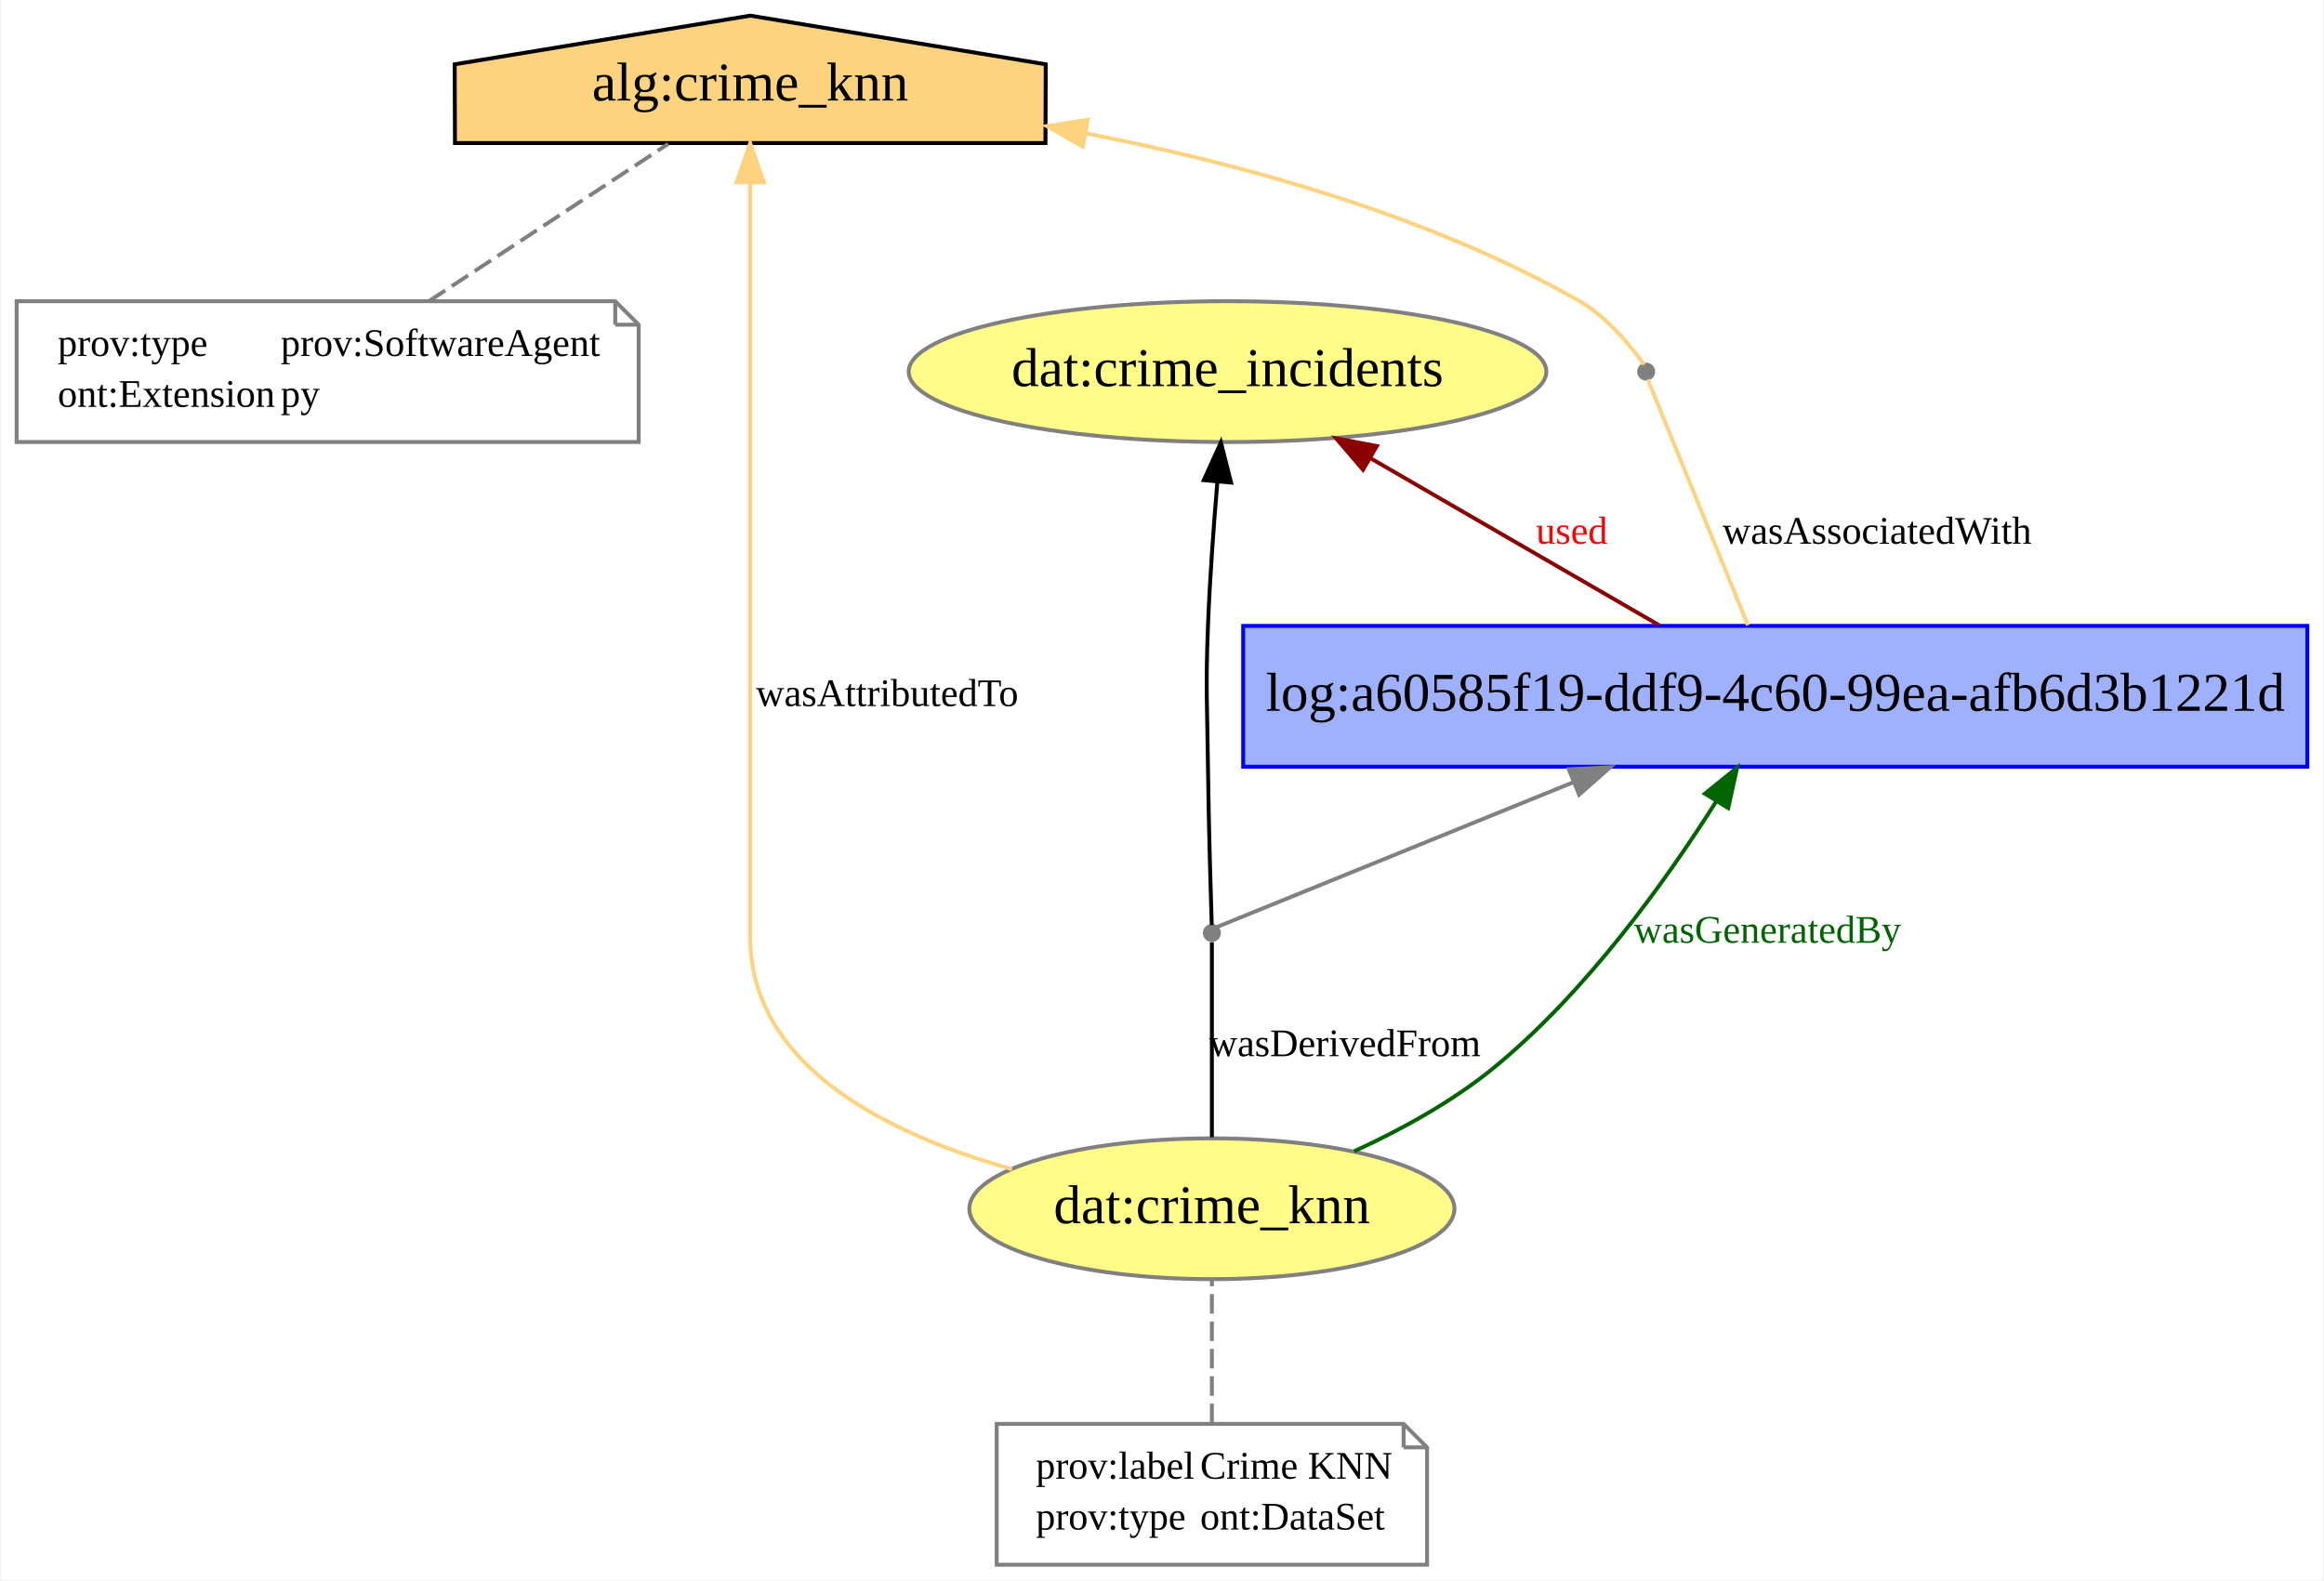
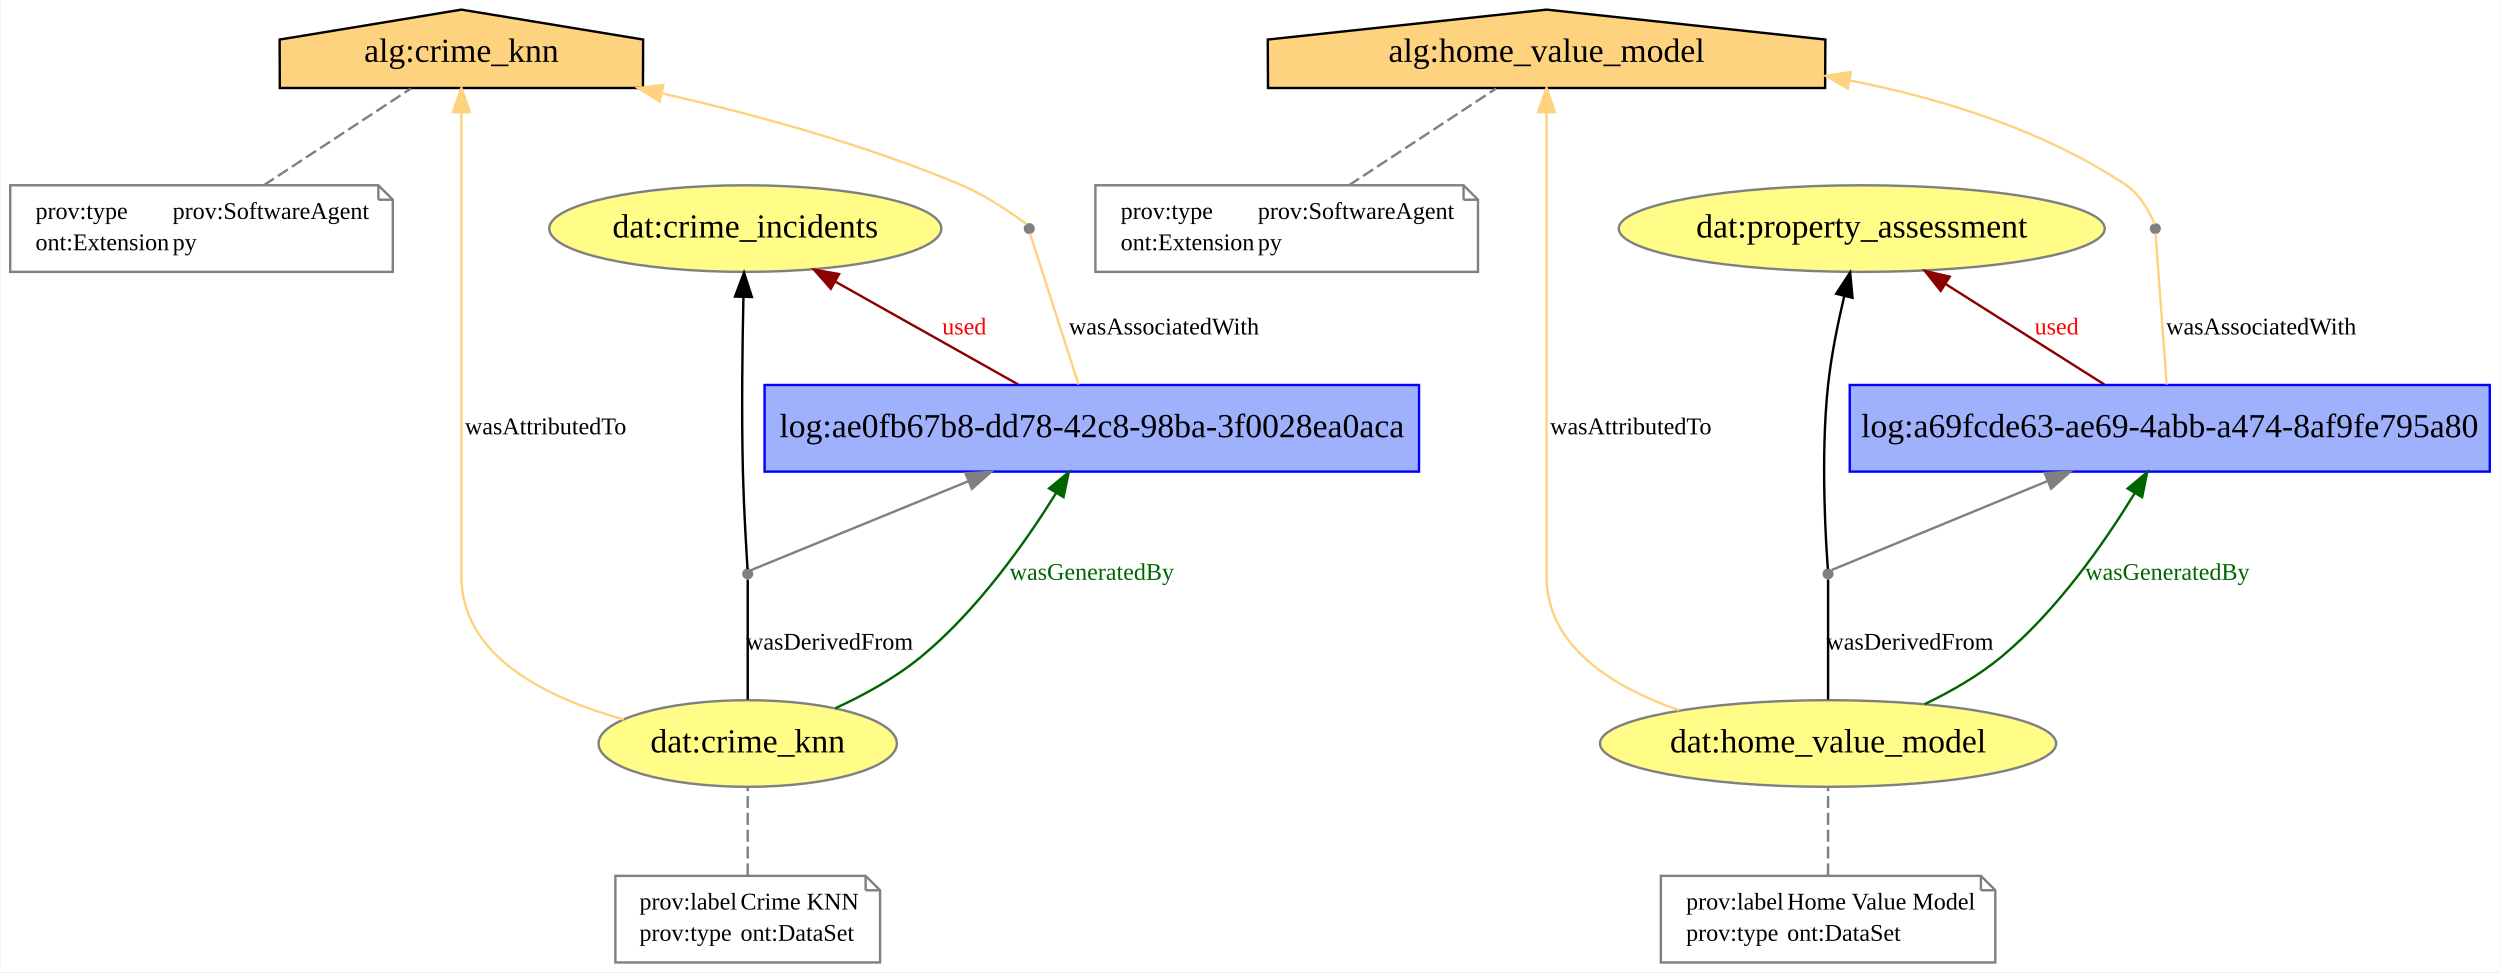
- <svg xmlns="http://www.w3.org/2000/svg" xmlns:xlink="http://www.w3.org/1999/xlink" width="594pt" height="404pt" viewBox="0.00 0.00 593.50 404.00">
+ <svg xmlns="http://www.w3.org/2000/svg" xmlns:xlink="http://www.w3.org/1999/xlink" width="1039pt" height="404pt" viewBox="0.00 0.00 1038.50 404.00">
  <g id="graph0" class="graph" transform="scale(1 1) rotate(0) translate(4 400)">
-     <polygon fill="white" stroke="none" points="-4,4 -4,-400 589.5,-400 589.5,4 -4,4" />
+     <polygon fill="white" stroke="none" points="-4,4 -4,-400 1034.5,-400 1034.5,4 -4,4" />
    <g id="node1" class="node">
      <g id="a_node1">
+         <a xlink:href="http://datamechanics.io/data/mjclawar_rarshad/crime_knn" xlink:title="dat:crime_knn">
+           <ellipse fill="#fffc87" stroke="#808080" cx="306.5" cy="-91" rx="61.99" ry="18" />
+           <text text-anchor="middle" x="306.5" y="-87.3" font-family="Times New Roman,serif" font-size="14.00">dat:crime_knn</text>
+         </a>
+       </g>
+     </g>
+     <g id="node7" class="node">
+       <g id="a_node7">
        <a xlink:href="http://datamechanics.io/algorithm/mjclawar_rarshad/crime_knn" xlink:title="alg:crime_knn">
          <polygon fill="#fed37f" stroke="black" points="263.034,-383.562 187.5,-396 111.966,-383.562 112.036,-363.438 262.964,-363.438 263.034,-383.562" />
          <text text-anchor="middle" x="187.5" y="-374.3" font-family="Times New Roman,serif" font-size="14.00">alg:crime_knn</text>
        </a>
      </g>
    </g>
+     <g id="edge12" class="edge">
+       <path fill="none" stroke="#fed37f" d="M254.997,-100.986C222.836,-109.893 187.5,-127.246 187.5,-160.5 187.5,-160.5 187.5,-160.5 187.5,-306 187.5,-321.757 187.5,-339.48 187.5,-353.278" />
+       <polygon fill="#fed37f" stroke="#fed37f" points="184,-353.389 187.5,-363.389 191,-353.389 184,-353.389" />
+       <text text-anchor="middle" x="222.5" y="-219.5" font-family="Times New Roman,serif" font-size="10.00">wasAttributedTo</text>
+     </g>
+     <g id="node12" class="node">
+       <g id="a_node12">
+         <a xlink:href="http://datamechanics.io/log#ae0fb67b8-dd78-42c8-98ba-3f0028ea0aca" xlink:title="log:ae0fb67b8-dd78-42c8-98ba-3f0028ea0aca">
+           <polygon fill="#9fb1fc" stroke="#0000ff" points="585.5,-240 313.5,-240 313.5,-204 585.5,-204 585.5,-240" />
+           <text text-anchor="middle" x="449.5" y="-218.3" font-family="Times New Roman,serif" font-size="14.00">log:ae0fb67b8-dd78-42c8-98ba-3f0028ea0aca</text>
+         </a>
+       </g>
+     </g>
+     <g id="edge9" class="edge">
+       <path fill="none" stroke="darkgreen" d="M342.902,-105.654C354.962,-111.192 367.979,-118.349 378.5,-127 401.788,-146.149 421.799,-174.416 434.585,-194.949" />
+       <polygon fill="darkgreen" stroke="darkgreen" points="431.761,-197.041 439.937,-203.779 437.747,-193.413 431.761,-197.041" />
+       <text text-anchor="middle" x="449.5" y="-159" font-family="Times New Roman,serif" font-size="10.00" fill="darkgreen">wasGeneratedBy</text>
+     </g>
+     <g id="node16" class="node">
+       <ellipse fill="gray" stroke="gray" cx="306.5" cy="-161.5" rx="1.8" ry="1.8" />
+     </g>
+     <g id="edge16" class="edge">
+       <path fill="none" stroke="black" d="M306.5,-109.285C306.5,-127.041 306.5,-152.936 306.5,-159.132" />
+       <text text-anchor="middle" x="340.5" y="-130" font-family="Times New Roman,serif" font-size="10.00">wasDerivedFrom</text>
+     </g>
    <g id="node2" class="node">
+       <polygon fill="none" stroke="gray" points="355.5,-36 251.5,-36 251.5,-0 361.5,-0 361.5,-30 355.5,-36" />
+       <polyline fill="none" stroke="gray" points="355.5,-36 355.5,-30 " />
+       <polyline fill="none" stroke="gray" points="361.5,-30 355.5,-30 " />
+       <g id="a_node2_0">
+         <a xlink:href="http://www.w3.org/ns/prov#label" xlink:title="&lt;TABLE&gt;">
+           <text text-anchor="start" x="261.5" y="-22" font-family="Times New Roman,serif" font-size="10.00">prov:label</text>
+         </a>
+       </g>
+       <text text-anchor="start" x="303.5" y="-22" font-family="Times New Roman,serif" font-size="10.00">Crime KNN</text>
+       <g id="a_node2_1">
+         <a xlink:href="http://www.w3.org/ns/prov#type" xlink:title="&lt;TABLE&gt;">
+           <text text-anchor="start" x="261.5" y="-9" font-family="Times New Roman,serif" font-size="10.00">prov:type</text>
+         </a>
+       </g>
+       <text text-anchor="start" x="303.5" y="-9" font-family="Times New Roman,serif" font-size="10.00">ont:DataSet</text>
+     </g>
+     <g id="edge1" class="edge">
+       <path fill="none" stroke="gray" stroke-dasharray="5,2" d="M306.5,-36.187C306.5,-47.35 306.5,-61.84 306.5,-72.971" />
+     </g>
+     <g id="node3" class="node">
+       <g id="a_node3">
+         <a xlink:href="http://datamechanics.io/data/mjclawar_rarshad/home_value_model" xlink:title="dat:home_value_model">
+           <ellipse fill="#fffc87" stroke="#808080" cx="755.5" cy="-91" rx="94.783" ry="18" />
+           <text text-anchor="middle" x="755.5" y="-87.3" font-family="Times New Roman,serif" font-size="14.00">dat:home_value_model</text>
+         </a>
+       </g>
+     </g>
+     <g id="node9" class="node">
+       <g id="a_node9">
+         <a xlink:href="http://datamechanics.io/algorithm/mjclawar_rarshad/home_value_model" xlink:title="alg:home_value_model">
+           <polygon fill="#fed37f" stroke="black" points="754.372,-383.562 638.5,-396 522.628,-383.562 522.736,-363.438 754.264,-363.438 754.372,-383.562" />
+           <text text-anchor="middle" x="638.5" y="-374.3" font-family="Times New Roman,serif" font-size="14.00">alg:home_value_model</text>
+         </a>
+       </g>
+     </g>
+     <g id="edge11" class="edge">
+       <path fill="none" stroke="#fed37f" d="M693.574,-104.813C665.509,-114.604 638.5,-131.549 638.5,-160.5 638.5,-160.5 638.5,-160.5 638.5,-306 638.5,-321.757 638.5,-339.48 638.5,-353.278" />
+       <polygon fill="#fed37f" stroke="#fed37f" points="635,-353.389 638.5,-363.389 642,-353.389 635,-353.389" />
+       <text text-anchor="middle" x="673.5" y="-219.5" font-family="Times New Roman,serif" font-size="10.00">wasAttributedTo</text>
+     </g>
+     <g id="node11" class="node">
+       <g id="a_node11">
+         <a xlink:href="http://datamechanics.io/log#a69fcde63-ae69-4abb-a474-8af9fe795a80" xlink:title="log:a69fcde63-ae69-4abb-a474-8af9fe795a80">
+           <polygon fill="#9fb1fc" stroke="#0000ff" points="1030.5,-240 764.5,-240 764.5,-204 1030.5,-204 1030.5,-240" />
+           <text text-anchor="middle" x="897.5" y="-218.3" font-family="Times New Roman,serif" font-size="14.00">log:a69fcde63-ae69-4abb-a474-8af9fe795a80</text>
+         </a>
+       </g>
+     </g>
+     <g id="edge10" class="edge">
+       <path fill="none" stroke="darkgreen" d="M795.654,-107.358C806.628,-112.626 818.079,-119.2 827.5,-127 850.604,-146.131 870.312,-174.4 882.873,-194.939" />
+       <polygon fill="darkgreen" stroke="darkgreen" points="880.007,-196.967 888.129,-203.771 886.023,-193.388 880.007,-196.967" />
+       <text text-anchor="middle" x="896.5" y="-159" font-family="Times New Roman,serif" font-size="10.00" fill="darkgreen">wasGeneratedBy</text>
+     </g>
+     <g id="node15" class="node">
+       <ellipse fill="gray" stroke="gray" cx="755.5" cy="-161.5" rx="1.8" ry="1.8" />
+     </g>
+     <g id="edge13" class="edge">
+       <path fill="none" stroke="black" d="M755.5,-109.285C755.5,-127.041 755.5,-152.936 755.5,-159.132" />
+       <text text-anchor="middle" x="789.5" y="-130" font-family="Times New Roman,serif" font-size="10.00">wasDerivedFrom</text>
+     </g>
+     <g id="node4" class="node">
+       <polygon fill="none" stroke="gray" points="819,-36 686,-36 686,-0 825,-0 825,-30 819,-36" />
+       <polyline fill="none" stroke="gray" points="819,-36 819,-30 " />
+       <polyline fill="none" stroke="gray" points="825,-30 819,-30 " />
+       <g id="a_node4_2">
+         <a xlink:href="http://www.w3.org/ns/prov#label" xlink:title="&lt;TABLE&gt;">
+           <text text-anchor="start" x="696.5" y="-22" font-family="Times New Roman,serif" font-size="10.00">prov:label</text>
+         </a>
+       </g>
+       <text text-anchor="start" x="738.5" y="-22" font-family="Times New Roman,serif" font-size="10.00">Home Value Model</text>
+       <g id="a_node4_3">
+         <a xlink:href="http://www.w3.org/ns/prov#type" xlink:title="&lt;TABLE&gt;">
+           <text text-anchor="start" x="696.5" y="-9" font-family="Times New Roman,serif" font-size="10.00">prov:type</text>
+         </a>
+       </g>
+       <text text-anchor="start" x="738.5" y="-9" font-family="Times New Roman,serif" font-size="10.00">ont:DataSet</text>
+     </g>
+     <g id="edge2" class="edge">
+       <path fill="none" stroke="gray" stroke-dasharray="5,2" d="M755.5,-36.187C755.5,-47.35 755.5,-61.84 755.5,-72.971" />
+     </g>
+     <g id="node5" class="node">
+       <g id="a_node5">
+         <a xlink:href="http://datamechanics.io/data/mjclawar_rarshad/property_assessment" xlink:title="dat:property_assessment">
+           <ellipse fill="#fffc87" stroke="#808080" cx="769.5" cy="-305" rx="100.983" ry="18" />
+           <text text-anchor="middle" x="769.5" y="-301.3" font-family="Times New Roman,serif" font-size="14.00">dat:property_assessment</text>
+         </a>
+       </g>
+     </g>
+     <g id="node6" class="node">
+       <g id="a_node6">
+         <a xlink:href="http://datamechanics.io/data/mjclawar_rarshad/crime_incidents" xlink:title="dat:crime_incidents">
+           <ellipse fill="#fffc87" stroke="#808080" cx="305.5" cy="-305" rx="81.486" ry="18" />
+           <text text-anchor="middle" x="305.5" y="-301.3" font-family="Times New Roman,serif" font-size="14.00">dat:crime_incidents</text>
+         </a>
+       </g>
+     </g>
+     <g id="node8" class="node">
      <polygon fill="none" stroke="gray" points="153,-323 0,-323 0,-287 159,-287 159,-317 153,-323" />
      <polyline fill="none" stroke="gray" points="153,-323 153,-317 " />
      <polyline fill="none" stroke="gray" points="159,-317 153,-317 " />
-       <g id="a_node2_0">
+       <g id="a_node8_4">
        <a xlink:href="http://www.w3.org/ns/prov#type" xlink:title="&lt;TABLE&gt;">
          <text text-anchor="start" x="10.5" y="-309" font-family="Times New Roman,serif" font-size="10.00">prov:type</text>
        </a>
      </g>
-       <g id="a_node2_1">
+       <g id="a_node8_5">
        <a xlink:href="http://www.w3.org/ns/prov#SoftwareAgent" xlink:title="&lt;TABLE&gt;">
          <text text-anchor="start" x="67.5" y="-309" font-family="Times New Roman,serif" font-size="10.00">prov:SoftwareAgent</text>
        </a>
      </g>
-       <g id="a_node2_2">
+       <g id="a_node8_6">
        <a xlink:href="http://datamechanics.io/ontology#Extension" xlink:title="&lt;TABLE&gt;">
          <text text-anchor="start" x="10.5" y="-296" font-family="Times New Roman,serif" font-size="10.00">ont:Extension</text>
        </a>
      </g>
      <text text-anchor="start" x="67.5" y="-296" font-family="Times New Roman,serif" font-size="10.00">py</text>
    </g>
-     <g id="edge1" class="edge">
+     <g id="edge3" class="edge">
      <path fill="none" stroke="gray" stroke-dasharray="5,2" d="M105.369,-323.006C124.09,-335.314 149.07,-351.736 166.546,-363.225" />
    </g>
-     <g id="node3" class="node">
-       <g id="a_node3">
-         <a xlink:href="http://datamechanics.io/data/mjclawar_rarshad/crime_knn" xlink:title="dat:crime_knn">
-           <ellipse fill="#fffc87" stroke="#808080" cx="305.5" cy="-91" rx="61.99" ry="18" />
-           <text text-anchor="middle" x="305.5" y="-87.3" font-family="Times New Roman,serif" font-size="14.00">dat:crime_knn</text>
-         </a>
-       </g>
+     <g id="node10" class="node">
+       <polygon fill="none" stroke="gray" points="604,-323 451,-323 451,-287 610,-287 610,-317 604,-323" />
+       <polyline fill="none" stroke="gray" points="604,-323 604,-317 " />
+       <polyline fill="none" stroke="gray" points="610,-317 604,-317 " />
+       <g id="a_node10_7">
+         <a xlink:href="http://www.w3.org/ns/prov#type" xlink:title="&lt;TABLE&gt;">
+           <text text-anchor="start" x="461.5" y="-309" font-family="Times New Roman,serif" font-size="10.00">prov:type</text>
+         </a>
+       </g>
+       <g id="a_node10_8">
+         <a xlink:href="http://www.w3.org/ns/prov#SoftwareAgent" xlink:title="&lt;TABLE&gt;">
+           <text text-anchor="start" x="518.5" y="-309" font-family="Times New Roman,serif" font-size="10.00">prov:SoftwareAgent</text>
+         </a>
+       </g>
+       <g id="a_node10_9">
+         <a xlink:href="http://datamechanics.io/ontology#Extension" xlink:title="&lt;TABLE&gt;">
+           <text text-anchor="start" x="461.5" y="-296" font-family="Times New Roman,serif" font-size="10.00">ont:Extension</text>
+         </a>
+       </g>
+       <text text-anchor="start" x="518.5" y="-296" font-family="Times New Roman,serif" font-size="10.00">py</text>
+     </g>
+     <g id="edge4" class="edge">
+       <path fill="none" stroke="gray" stroke-dasharray="5,2" d="M556.369,-323.006C575.09,-335.314 600.07,-351.736 617.546,-363.225" />
+     </g>
+     <g id="edge20" class="edge">
+       <path fill="none" stroke="#8b0000" d="M870.354,-240.178C851.091,-252.368 825.07,-268.835 804.284,-281.988" />
+       <polygon fill="#8b0000" stroke="#8b0000" points="802.31,-279.096 795.731,-287.401 806.053,-285.011 802.31,-279.096" />
+       <text text-anchor="middle" x="850.5" y="-261" font-family="Times New Roman,serif" font-size="10.00" fill="red">used</text>
+     </g>
+     <g id="node13" class="node">
+       <ellipse fill="gray" stroke="gray" cx="891.5" cy="-305" rx="1.8" ry="1.8" />
+     </g>
+     <g id="edge5" class="edge">
+       <path fill="none" stroke="#fed37f" d="M896.228,-240.178C894.631,-261.726 892.046,-296.635 891.575,-302.991" />
+       <text text-anchor="middle" x="935.5" y="-261" font-family="Times New Roman,serif" font-size="10.00">wasAssociatedWith</text>
+     </g>
+     <g id="edge19" class="edge">
+       <path fill="none" stroke="#8b0000" d="M418.961,-240.178C396.707,-252.696 366.435,-269.724 342.757,-283.043" />
+       <polygon fill="#8b0000" stroke="#8b0000" points="341.036,-279.995 334.036,-287.949 344.468,-286.096 341.036,-279.995" />
+       <text text-anchor="middle" x="396.5" y="-261" font-family="Times New Roman,serif" font-size="10.00" fill="red">used</text>
+     </g>
+     <g id="node14" class="node">
+       <ellipse fill="gray" stroke="gray" cx="423.5" cy="-305" rx="1.8" ry="1.8" />
    </g>
    <g id="edge7" class="edge">
-       <path fill="none" stroke="#fed37f" d="M254.43,-101.117C222.539,-110.084 187.5,-127.456 187.5,-160.5 187.5,-160.5 187.5,-160.5 187.5,-306 187.5,-321.757 187.5,-339.48 187.5,-353.278" />
-       <polygon fill="#fed37f" stroke="#fed37f" points="184,-353.389 187.5,-363.389 191,-353.389 184,-353.389" />
-       <text text-anchor="middle" x="222.5" y="-219.5" font-family="Times New Roman,serif" font-size="10.00">wasAttributedTo</text>
-     </g>
-     <g id="node6" class="node">
-       <g id="a_node6">
-         <a xlink:href="http://datamechanics.io/log#a60585f19-ddf9-4c60-99ea-afb6d3b1221d" xlink:title="log:a60585f19-ddf9-4c60-99ea-afb6d3b1221d">
-           <polygon fill="#9fb1fc" stroke="#0000ff" points="585.5,-240 313.5,-240 313.5,-204 585.5,-204 585.5,-240" />
-           <text text-anchor="middle" x="449.5" y="-218.3" font-family="Times New Roman,serif" font-size="14.00">log:a60585f19-ddf9-4c60-99ea-afb6d3b1221d</text>
-         </a>
-       </g>
+       <path fill="none" stroke="#fed37f" d="M443.986,-240.178C437.07,-261.726 425.864,-296.635 423.824,-302.991" />
+       <text text-anchor="middle" x="479.5" y="-261" font-family="Times New Roman,serif" font-size="10.00">wasAssociatedWith</text>
+     </g>
+     <g id="edge6" class="edge">
+       <path fill="none" stroke="#fed37f" d="M891.188,-306.798C890.072,-309.544 885.991,-318.67 879.5,-323 845.63,-345.593 803.73,-358.855 764.417,-366.6" />
+       <polygon fill="#fed37f" stroke="#fed37f" points="763.673,-363.179 754.484,-368.453 764.956,-370.06 763.673,-363.179" />
    </g>
    <g id="edge8" class="edge">
-       <path fill="none" stroke="darkgreen" d="M341.869,-105.694C353.926,-111.236 366.95,-118.384 377.5,-127 401.078,-146.255 421.47,-174.688 434.473,-195.237" />
-       <polygon fill="darkgreen" stroke="darkgreen" points="431.518,-197.113 439.747,-203.786 437.476,-193.438 431.518,-197.113" />
-       <text text-anchor="middle" x="447.5" y="-159" font-family="Times New Roman,serif" font-size="10.00" fill="darkgreen">wasGeneratedBy</text>
-     </g>
-     <g id="node7" class="node">
-       <ellipse fill="gray" stroke="gray" cx="305.5" cy="-161.5" rx="1.8" ry="1.8" />
-     </g>
-     <g id="edge3" class="edge">
-       <path fill="none" stroke="black" d="M305.5,-109.285C305.5,-127.041 305.5,-152.936 305.5,-159.132" />
-       <text text-anchor="middle" x="339.5" y="-130" font-family="Times New Roman,serif" font-size="10.00">wasDerivedFrom</text>
-     </g>
-     <g id="node4" class="node">
-       <polygon fill="none" stroke="gray" points="354.5,-36 250.5,-36 250.5,-0 360.5,-0 360.5,-30 354.5,-36" />
-       <polyline fill="none" stroke="gray" points="354.5,-36 354.5,-30 " />
-       <polyline fill="none" stroke="gray" points="360.5,-30 354.5,-30 " />
-       <g id="a_node4_3">
-         <a xlink:href="http://www.w3.org/ns/prov#label" xlink:title="&lt;TABLE&gt;">
-           <text text-anchor="start" x="260.5" y="-22" font-family="Times New Roman,serif" font-size="10.00">prov:label</text>
-         </a>
-       </g>
-       <text text-anchor="start" x="302.5" y="-22" font-family="Times New Roman,serif" font-size="10.00">Crime KNN</text>
-       <g id="a_node4_4">
-         <a xlink:href="http://www.w3.org/ns/prov#type" xlink:title="&lt;TABLE&gt;">
-           <text text-anchor="start" x="260.5" y="-9" font-family="Times New Roman,serif" font-size="10.00">prov:type</text>
-         </a>
-       </g>
-       <text text-anchor="start" x="302.5" y="-9" font-family="Times New Roman,serif" font-size="10.00">ont:DataSet</text>
-     </g>
-     <g id="edge2" class="edge">
-       <path fill="none" stroke="gray" stroke-dasharray="5,2" d="M305.5,-36.187C305.5,-47.35 305.5,-61.84 305.5,-72.971" />
-     </g>
-     <g id="node5" class="node">
-       <g id="a_node5">
-         <a xlink:href="http://datamechanics.io/data/mjclawar_rarshad/crime_incidents" xlink:title="dat:crime_incidents">
-           <ellipse fill="#fffc87" stroke="#808080" cx="309.5" cy="-305" rx="81.486" ry="18" />
-           <text text-anchor="middle" x="309.5" y="-301.3" font-family="Times New Roman,serif" font-size="14.00">dat:crime_incidents</text>
-         </a>
-       </g>
-     </g>
-     <g id="edge6" class="edge">
-       <path fill="none" stroke="#8b0000" d="M419.81,-240.178C398.268,-252.641 369.002,-269.574 346.027,-282.867" />
-       <polygon fill="#8b0000" stroke="#8b0000" points="344.146,-279.911 337.243,-287.949 347.652,-285.97 344.146,-279.911" />
-       <text text-anchor="middle" x="397.5" y="-261" font-family="Times New Roman,serif" font-size="10.00" fill="red">used</text>
-     </g>
-     <g id="node8" class="node">
-       <ellipse fill="gray" stroke="gray" cx="416.5" cy="-305" rx="1.8" ry="1.8" />
-     </g>
-     <g id="edge9" class="edge">
-       <path fill="none" stroke="#fed37f" d="M442.502,-240.178C433.723,-261.726 419.501,-296.635 416.911,-302.991" />
-       <text text-anchor="middle" x="475.5" y="-261" font-family="Times New Roman,serif" font-size="10.00">wasAssociatedWith</text>
-     </g>
-     <g id="edge4" class="edge">
-       <path fill="none" stroke="black" d="M305.466,-163.527C305.314,-168.191 304.694,-187.858 304.5,-204 304.307,-219.999 303.876,-224.012 304.5,-240 304.971,-252.068 305.939,-265.388 306.899,-276.736" />
-       <polygon fill="black" stroke="black" points="303.431,-277.256 307.801,-286.908 310.404,-276.638 303.431,-277.256" />
-     </g>
-     <g id="edge5" class="edge">
-       <path fill="none" stroke="gray" d="M306.745,-163.006C314.804,-166.28 360.434,-184.817 397.97,-200.066" />
-       <polygon fill="gray" stroke="gray" points="396.729,-203.339 407.311,-203.861 399.363,-196.854 396.729,-203.339" />
-     </g>
-     <g id="edge10" class="edge">
-       <path fill="none" stroke="#fed37f" d="M415.958,-306.789C414.051,-309.504 407.336,-318.541 399.5,-323 361.005,-344.908 313.589,-358.062 273.368,-365.891" />
-       <polygon fill="#fed37f" stroke="#fed37f" points="272.495,-362.494 263.307,-367.769 273.78,-369.375 272.495,-362.494" />
+       <path fill="none" stroke="#fed37f" d="M422.492,-306.765C418.969,-309.403 406.815,-318.218 395.5,-323 355.909,-339.731 309.828,-352.339 271.116,-361.147" />
+       <polygon fill="#fed37f" stroke="#fed37f" points="269.924,-357.827 260.924,-363.418 271.446,-364.659 269.924,-357.827" />
+     </g>
+     <g id="edge14" class="edge">
+       <path fill="none" stroke="black" d="M755.412,-163.597C754.871,-170.531 752.145,-208.966 755.5,-240 756.829,-252.294 759.554,-265.689 762.25,-277.032" />
+       <polygon fill="black" stroke="black" points="758.865,-277.923 764.676,-286.782 765.658,-276.232 758.865,-277.923" />
+     </g>
+     <g id="edge15" class="edge">
+       <path fill="none" stroke="gray" d="M757.095,-163.157C765.961,-166.81 810.103,-184.995 846.559,-200.014" />
+       <polygon fill="gray" stroke="gray" points="845.538,-203.379 856.118,-203.952 848.205,-196.906 845.538,-203.379" />
+     </g>
+     <g id="edge17" class="edge">
+       <path fill="none" stroke="black" d="M306.432,-163.526C306.129,-168.188 304.889,-187.847 304.5,-204 303.908,-228.57 304.277,-256.544 304.724,-276.645" />
+       <polygon fill="black" stroke="black" points="301.226,-276.743 304.968,-286.655 308.224,-276.572 301.226,-276.743" />
+     </g>
+     <g id="edge18" class="edge">
+       <path fill="none" stroke="gray" d="M307.736,-163.006C315.739,-166.28 361.053,-184.817 398.328,-200.066" />
+       <polygon fill="gray" stroke="gray" points="397.023,-203.314 407.604,-203.861 399.673,-196.835 397.023,-203.314" />
    </g>
  </g>
</svg>
